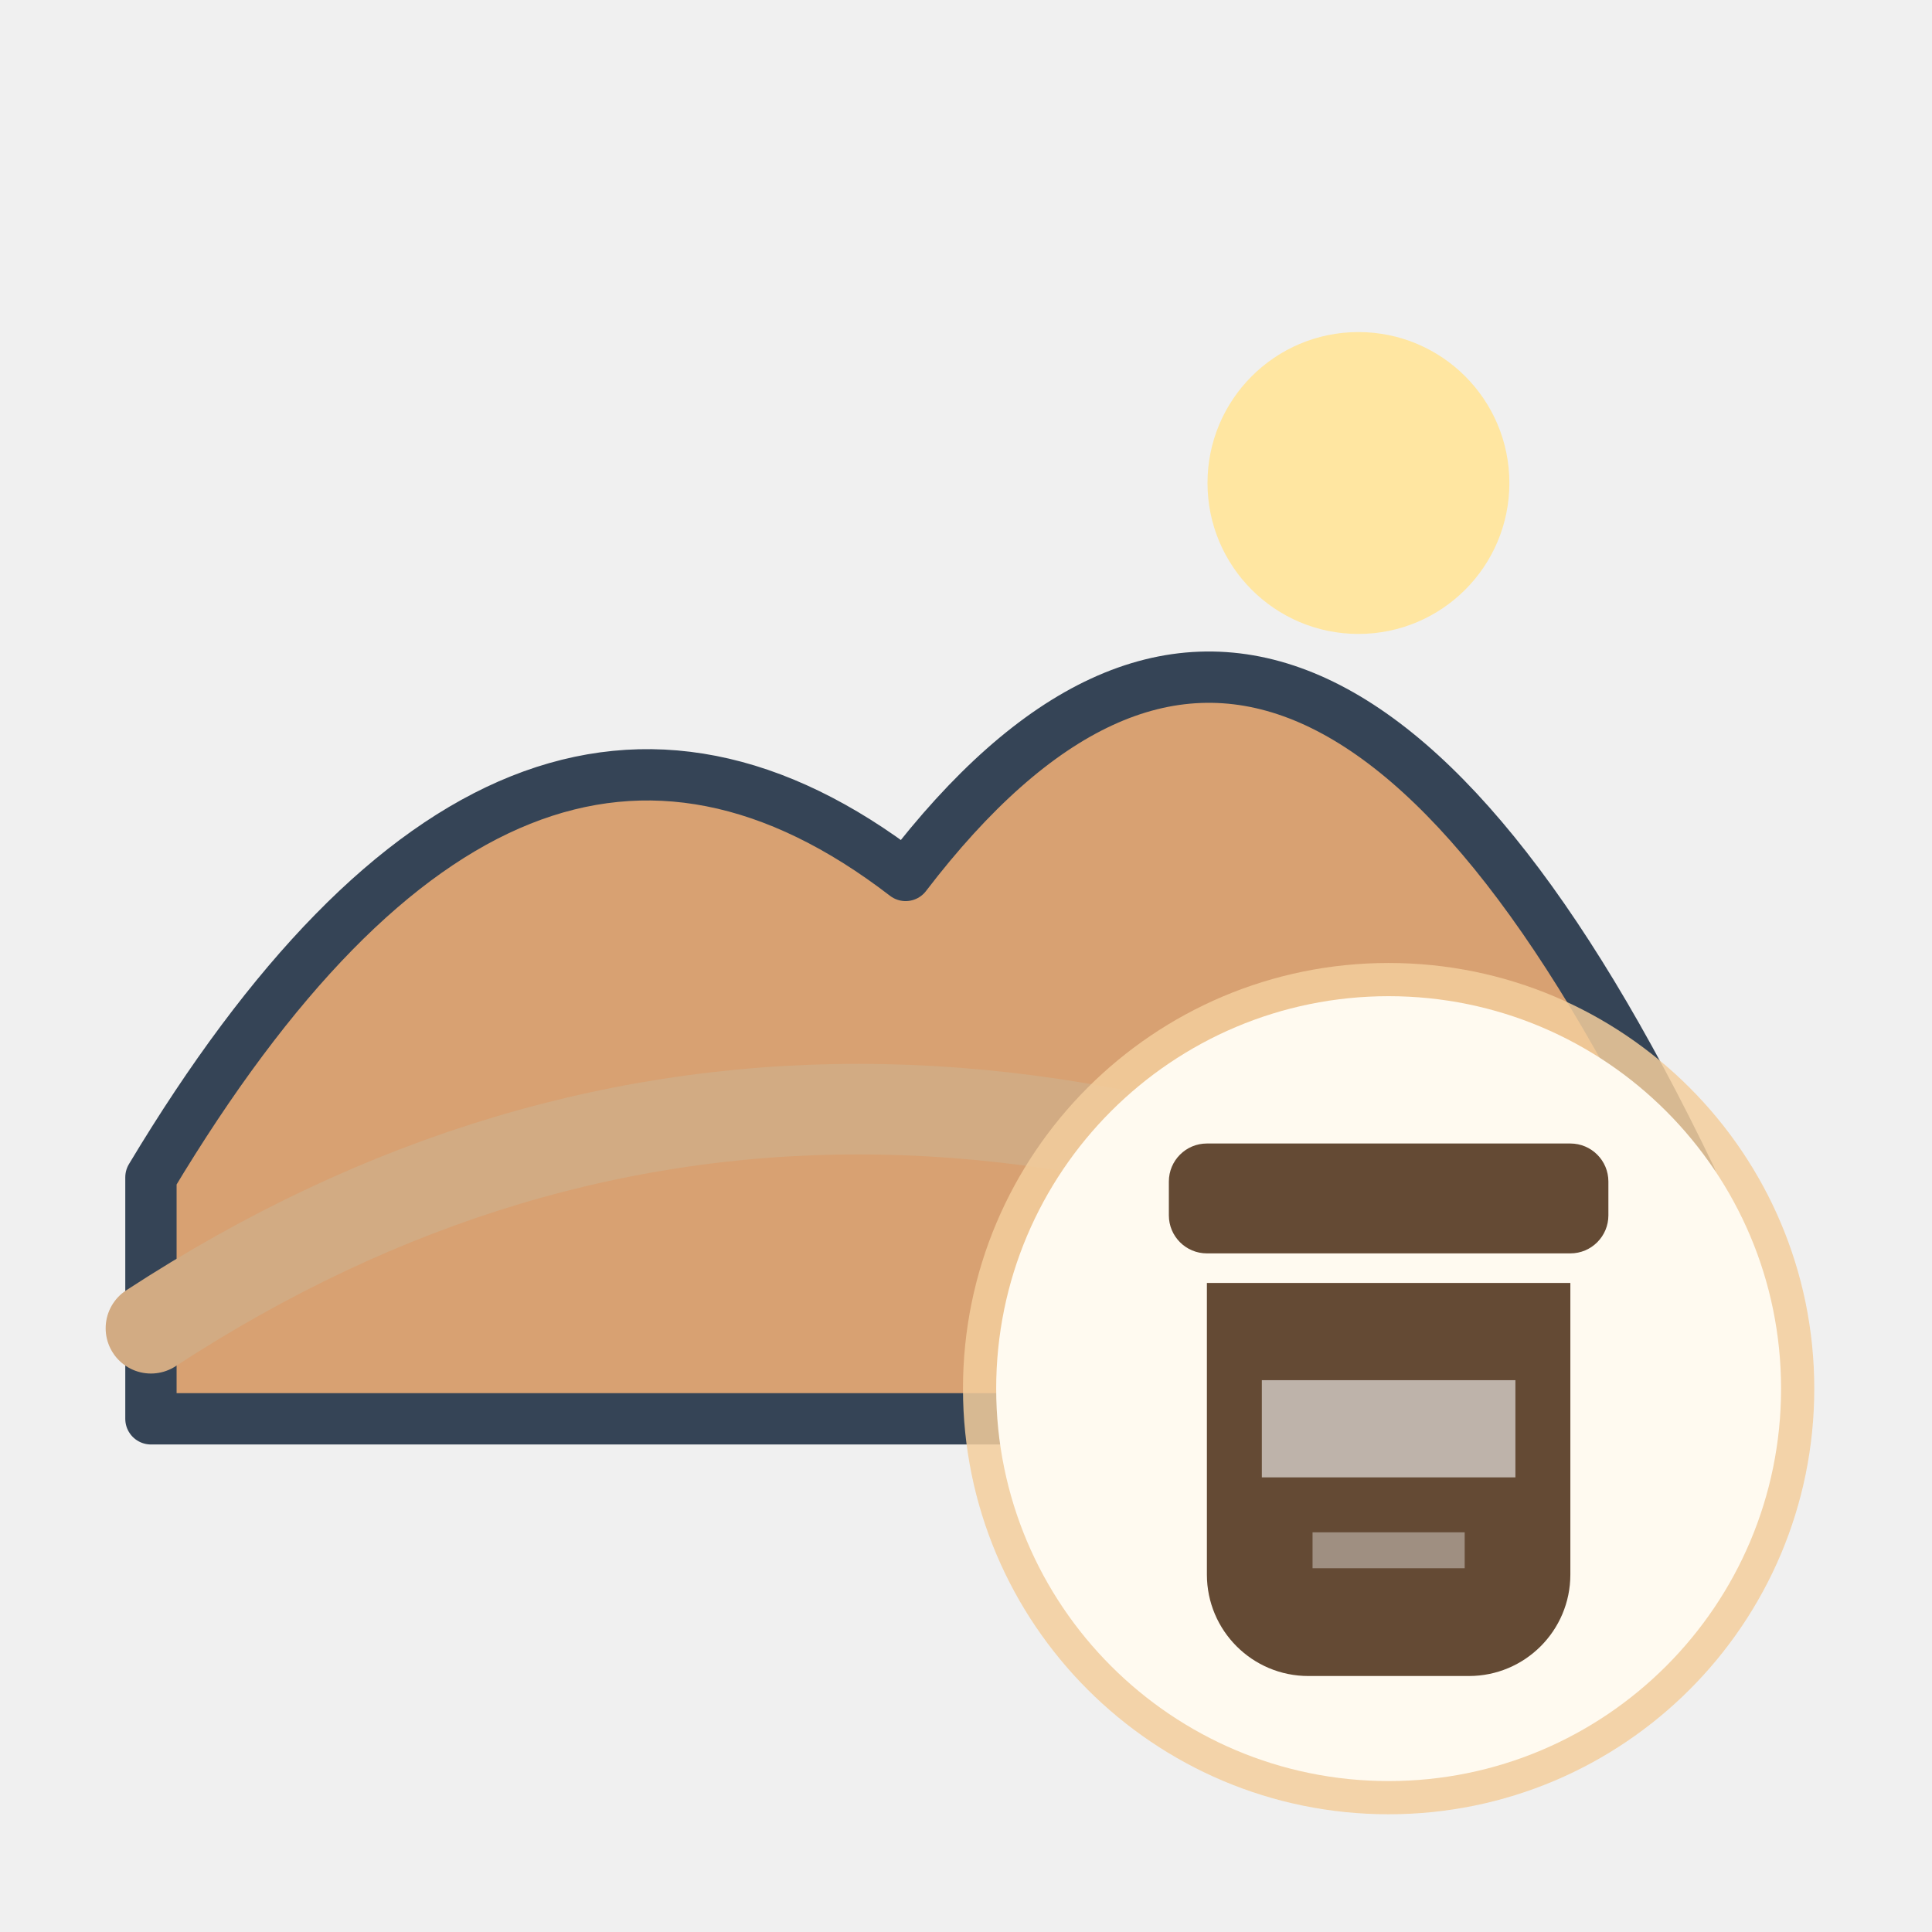
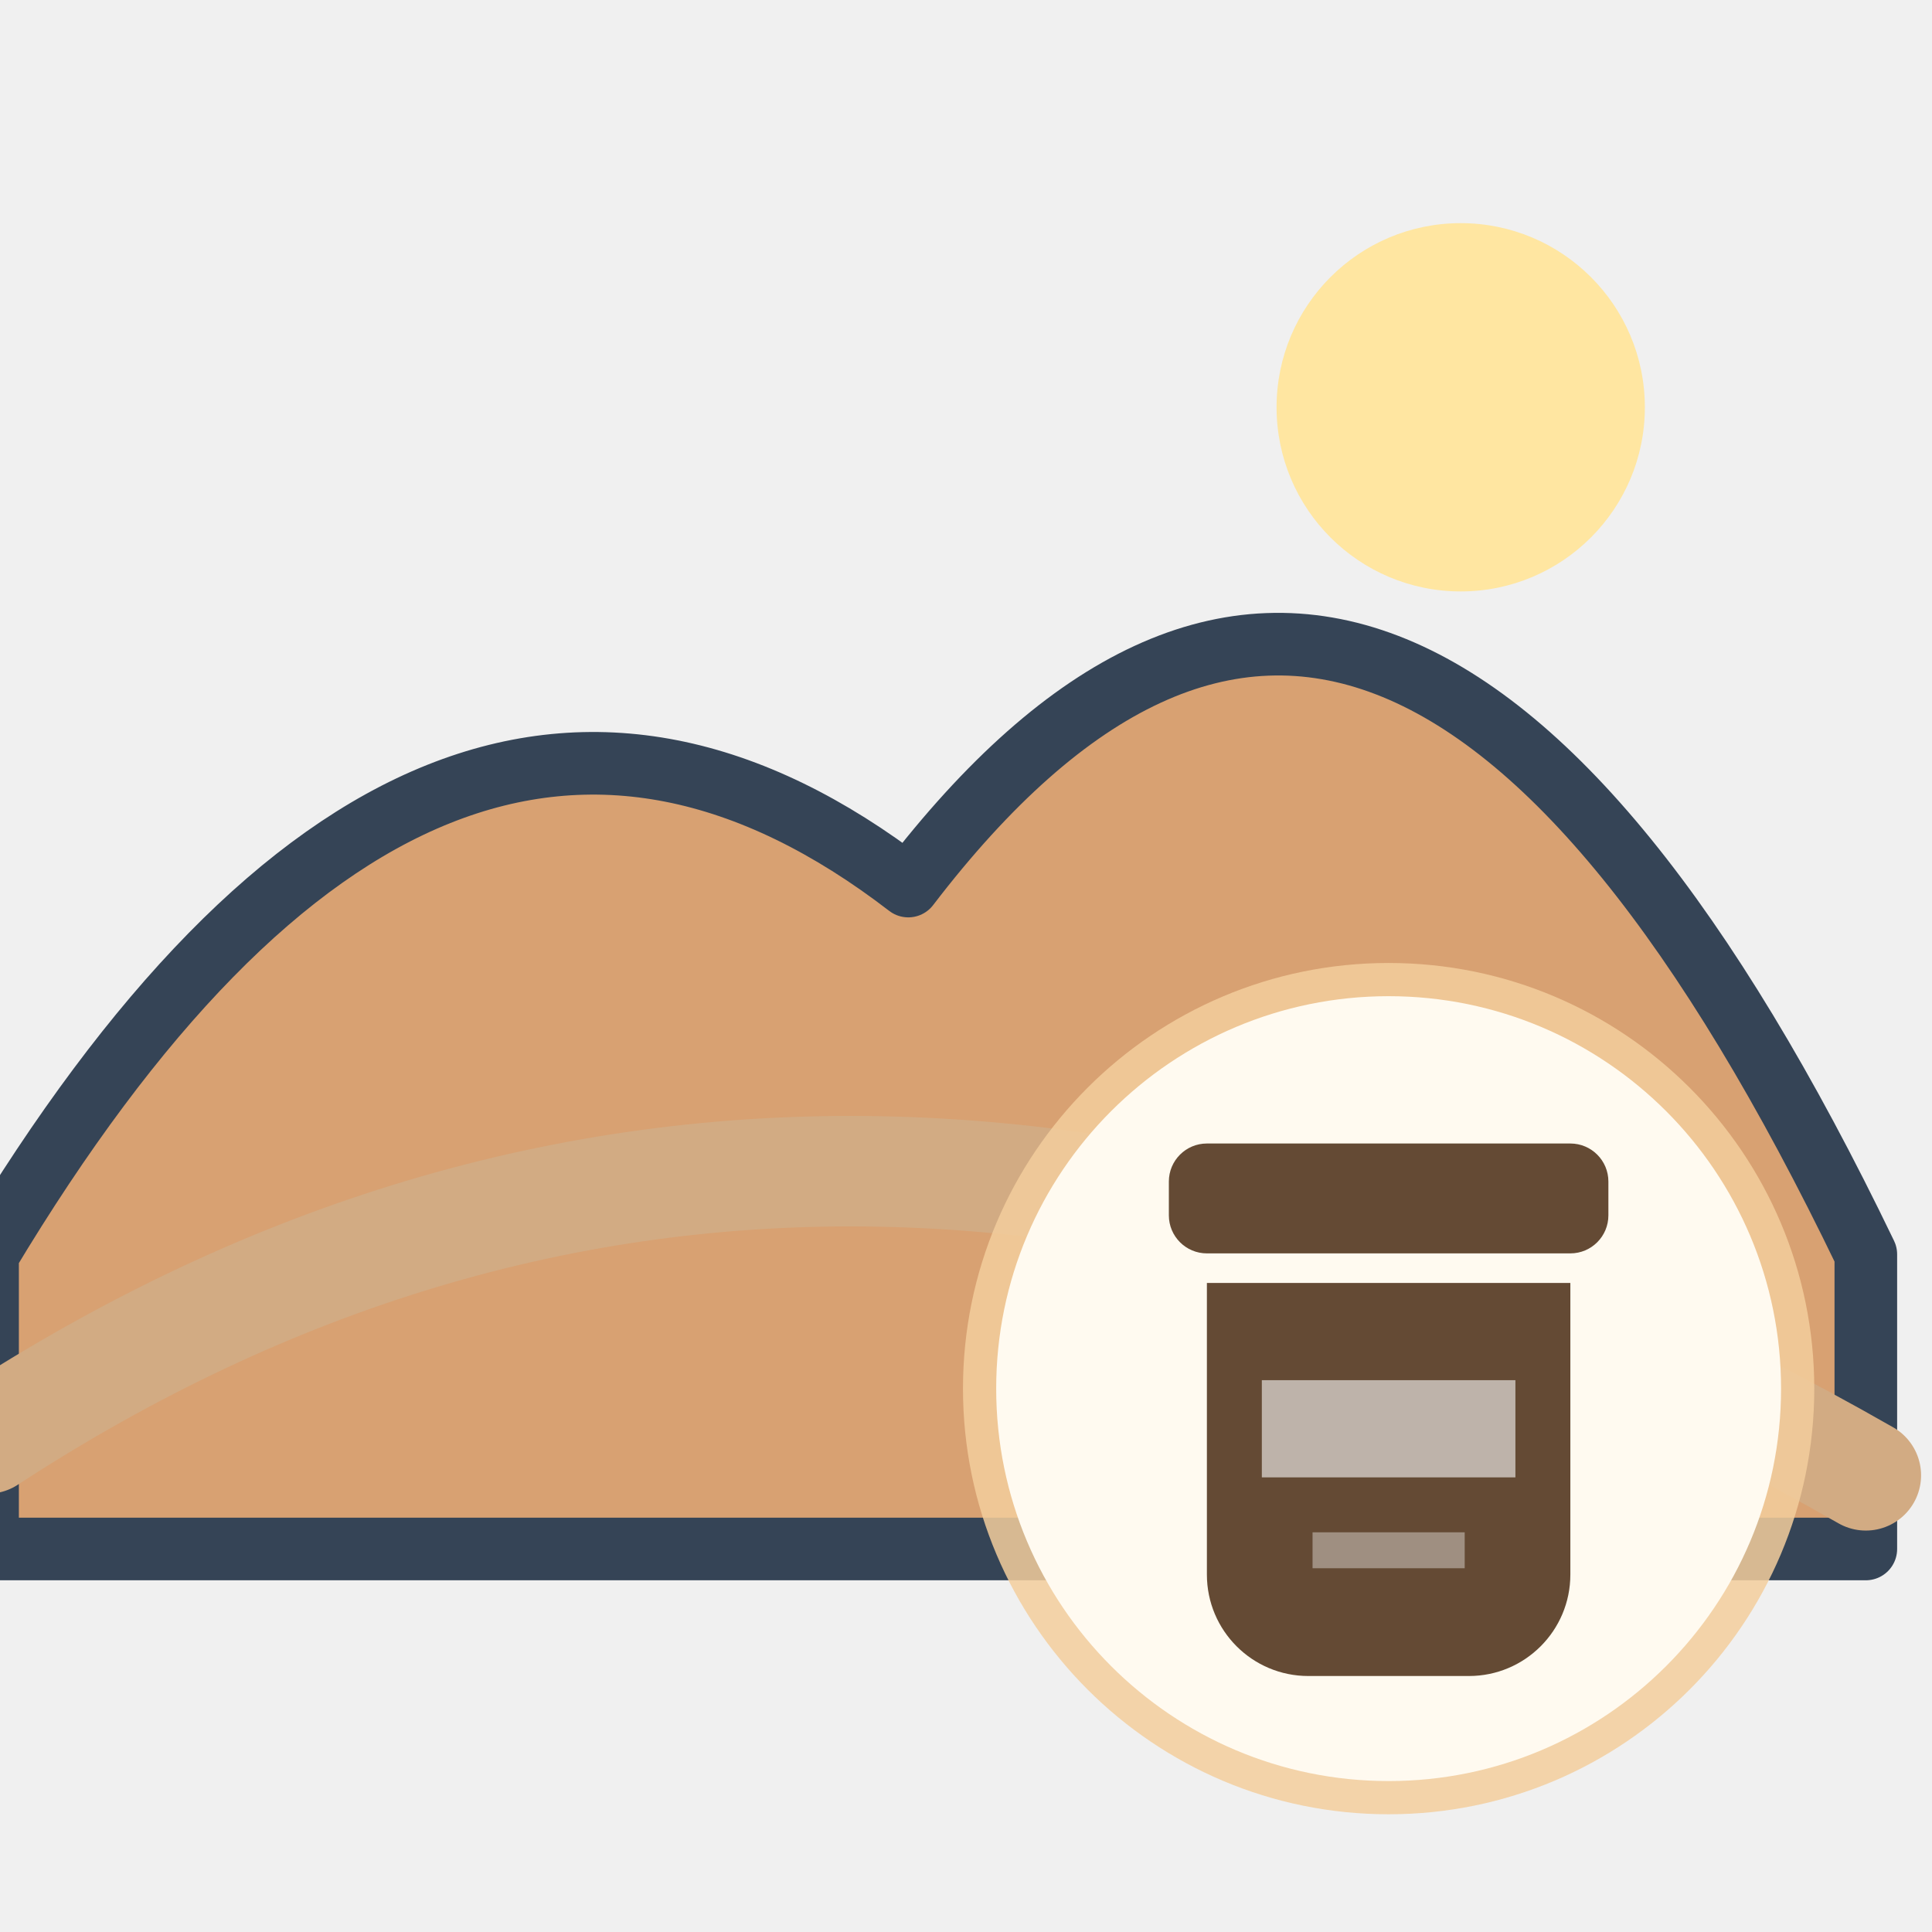
<svg xmlns="http://www.w3.org/2000/svg" viewBox="0 0 64 64" width="64" height="64" role="img" aria-label="sand dune — formula">
  <defs>
    <linearGradient id="d-safari-sunset-formula" x1="0" y1="0" x2="0.62" y2="1">
      <stop offset="0" stop-color="#FFF1D4" />
      <stop offset="1" stop-color="#F3CE9D" />
    </linearGradient>
  </defs>
-   <g stroke="#354456" stroke-width="1.7" stroke-linejoin="round" stroke-linecap="round">
-     <path d="M5 39Q17 19 30 29Q43 12 56 39V47H5Z" fill="#D8A172" />
-     <path d="M5 44Q28 29 56 45" fill="none" stroke="#D2AB83" stroke-width="3" />
-     <circle cx="45" cy="16" r="5" fill="#FFE6A1" stroke="none" />
+   <g transform="translate(29.6 27.4) scale(1.22) translate(-29.6 -27.4)">
+     <g stroke="#354456" stroke-width="1.7" stroke-linejoin="round" stroke-linecap="round">
+       <path d="M5 39Q17 19 30 29Q43 12 56 39V47H5Z" fill="#D8A172" />
+       <path d="M5 44Q28 29 56 45" fill="none" stroke="#D2AB83" stroke-width="3" />
+       <circle cx="45" cy="16" r="5" fill="#FFE6A1" stroke="none" />
+     </g>
  </g>
  <circle cx="46" cy="46" r="14.1" fill="#F3CE9D" fill-opacity=".85" />
  <circle cx="46" cy="46" r="13" fill="#FFFAF0" />
  <g transform="translate(34.8 34.8) scale(0.7)">
    <rect x="5.6" y="4.4" width="20.8" height="5.2" rx="1.8" fill="#644A34" />
    <path d="M7.4 11h17.2v13.8a4.8 4.8 0 0 1-4.8 4.8h-7.6a4.8 4.8 0 0 1-4.8-4.8Z" fill="#644A34" />
    <path d="M10 15.6h12v4.6H10z" fill="#fff" fill-opacity=".58" />
    <path d="M12.4 22.8h7.2v1.7h-7.2z" fill="#fff" fill-opacity=".38" />
  </g>
</svg>
